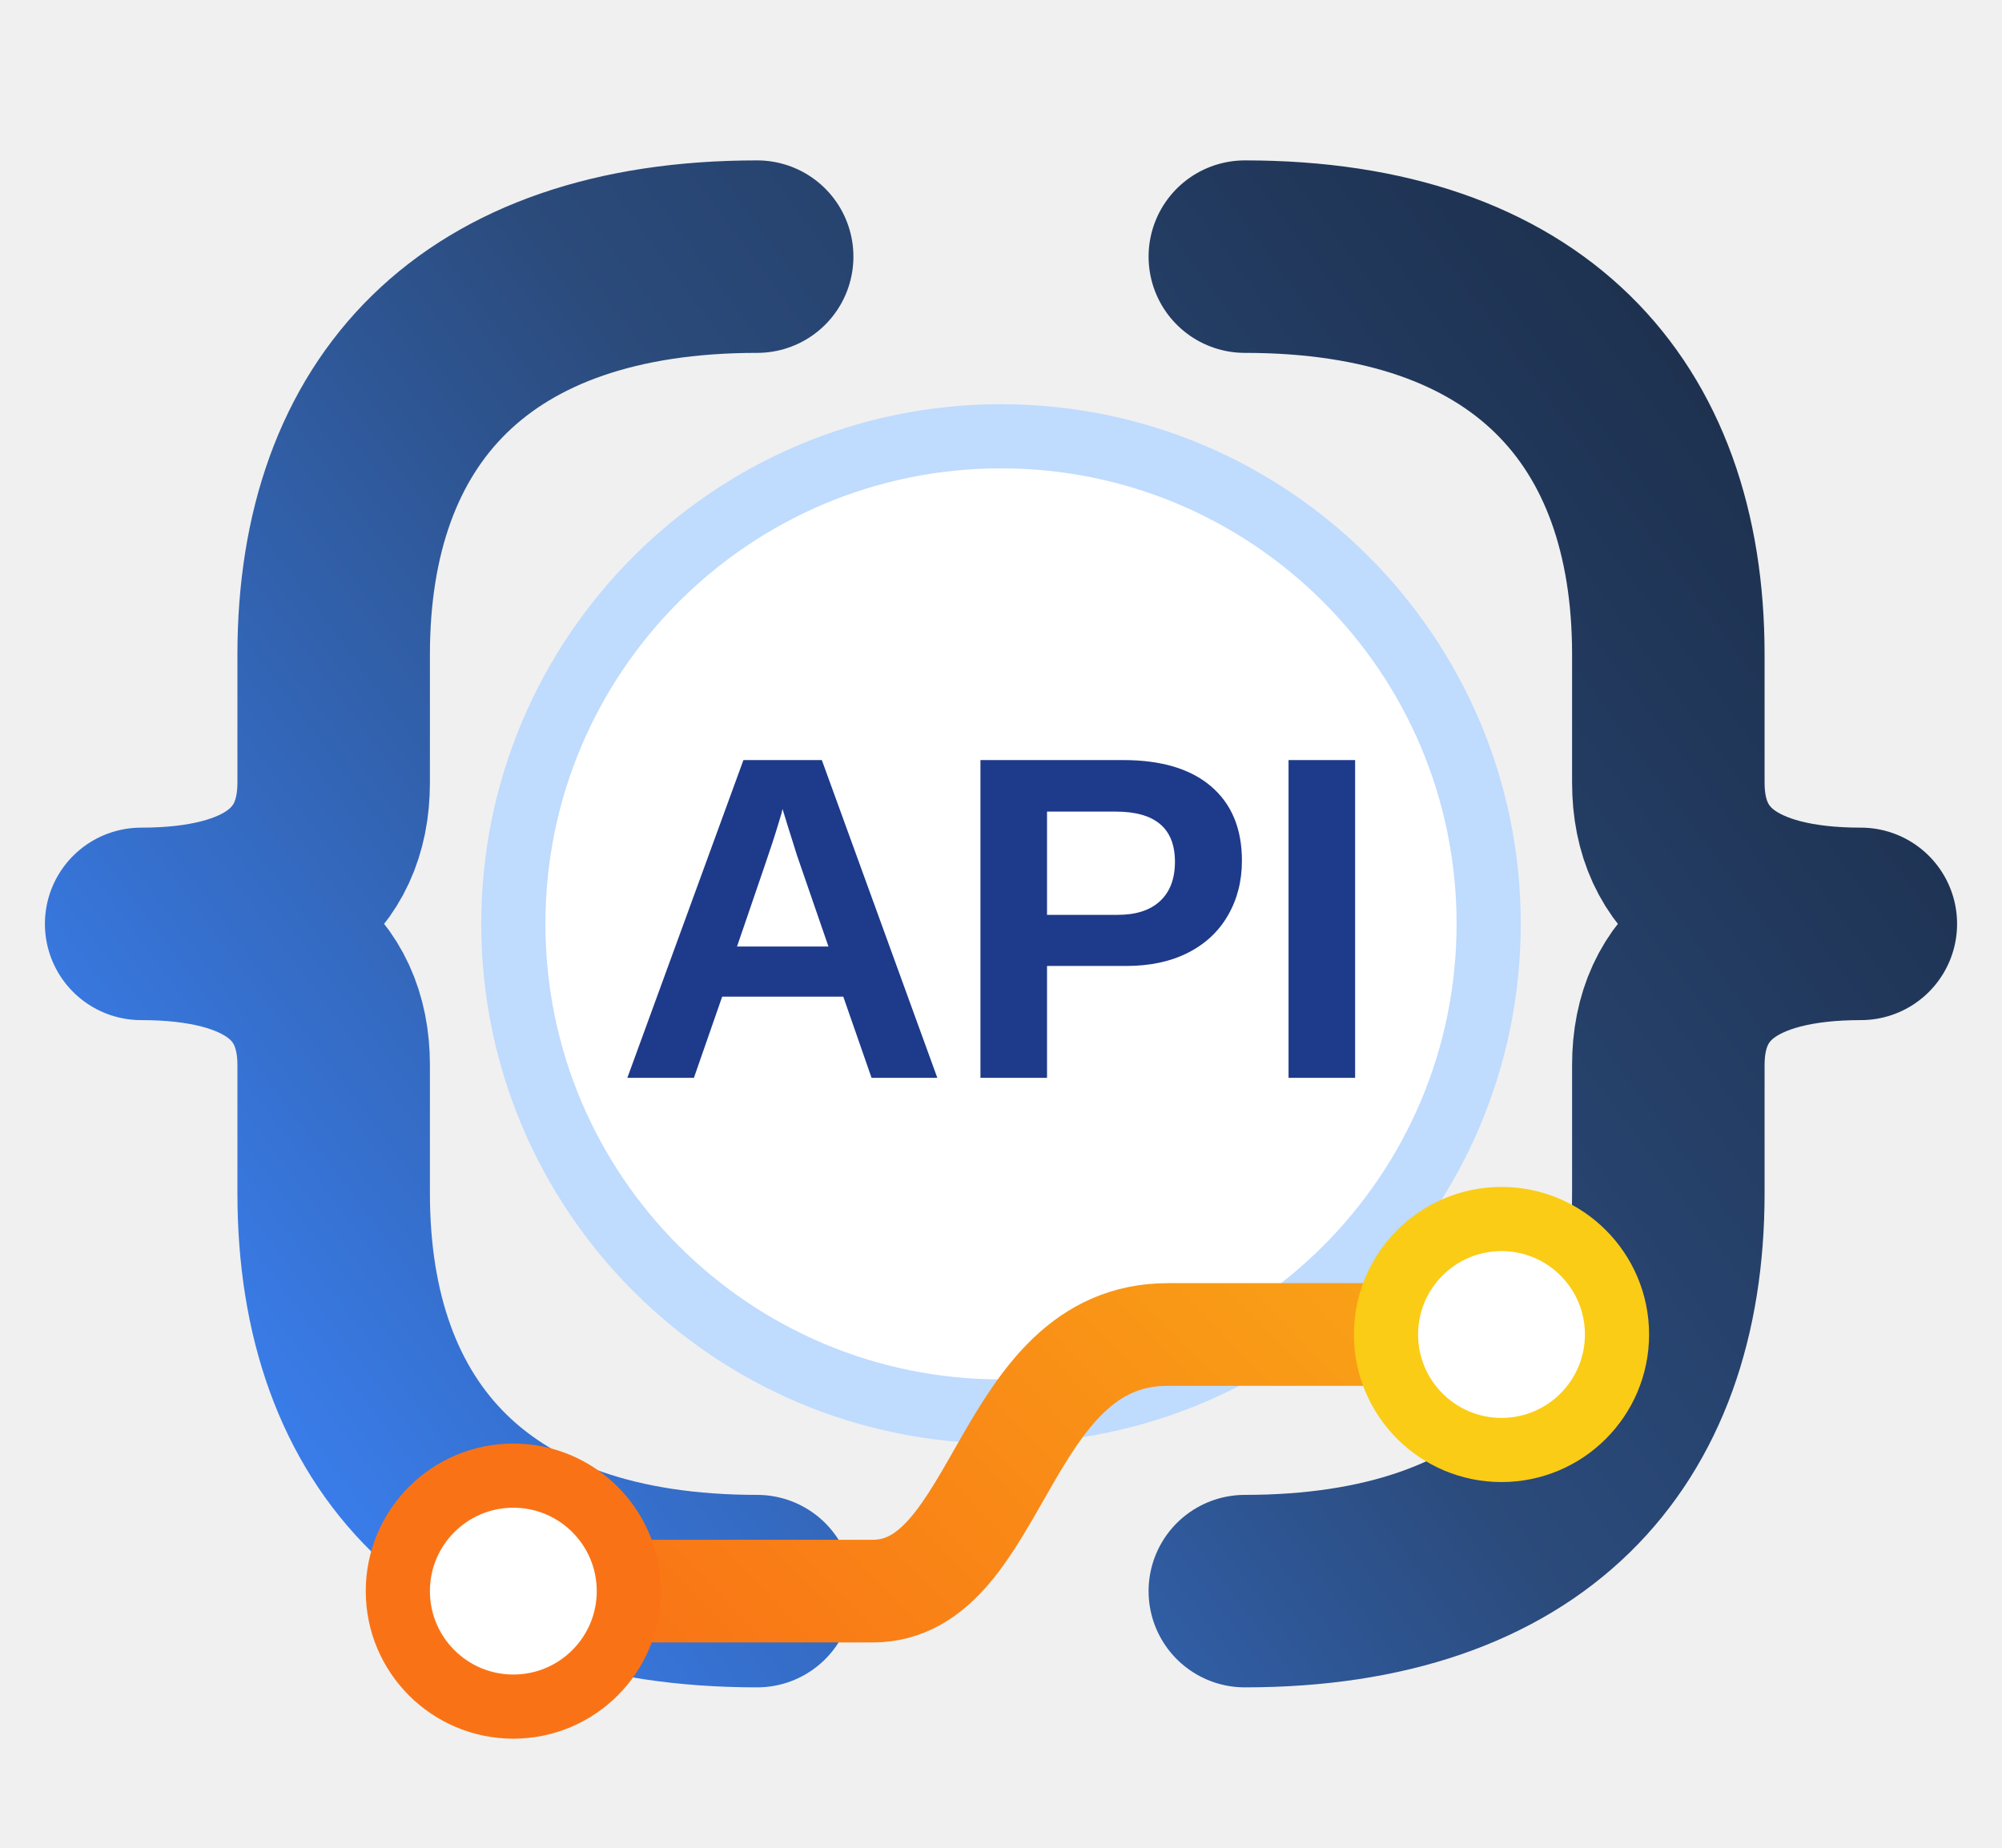
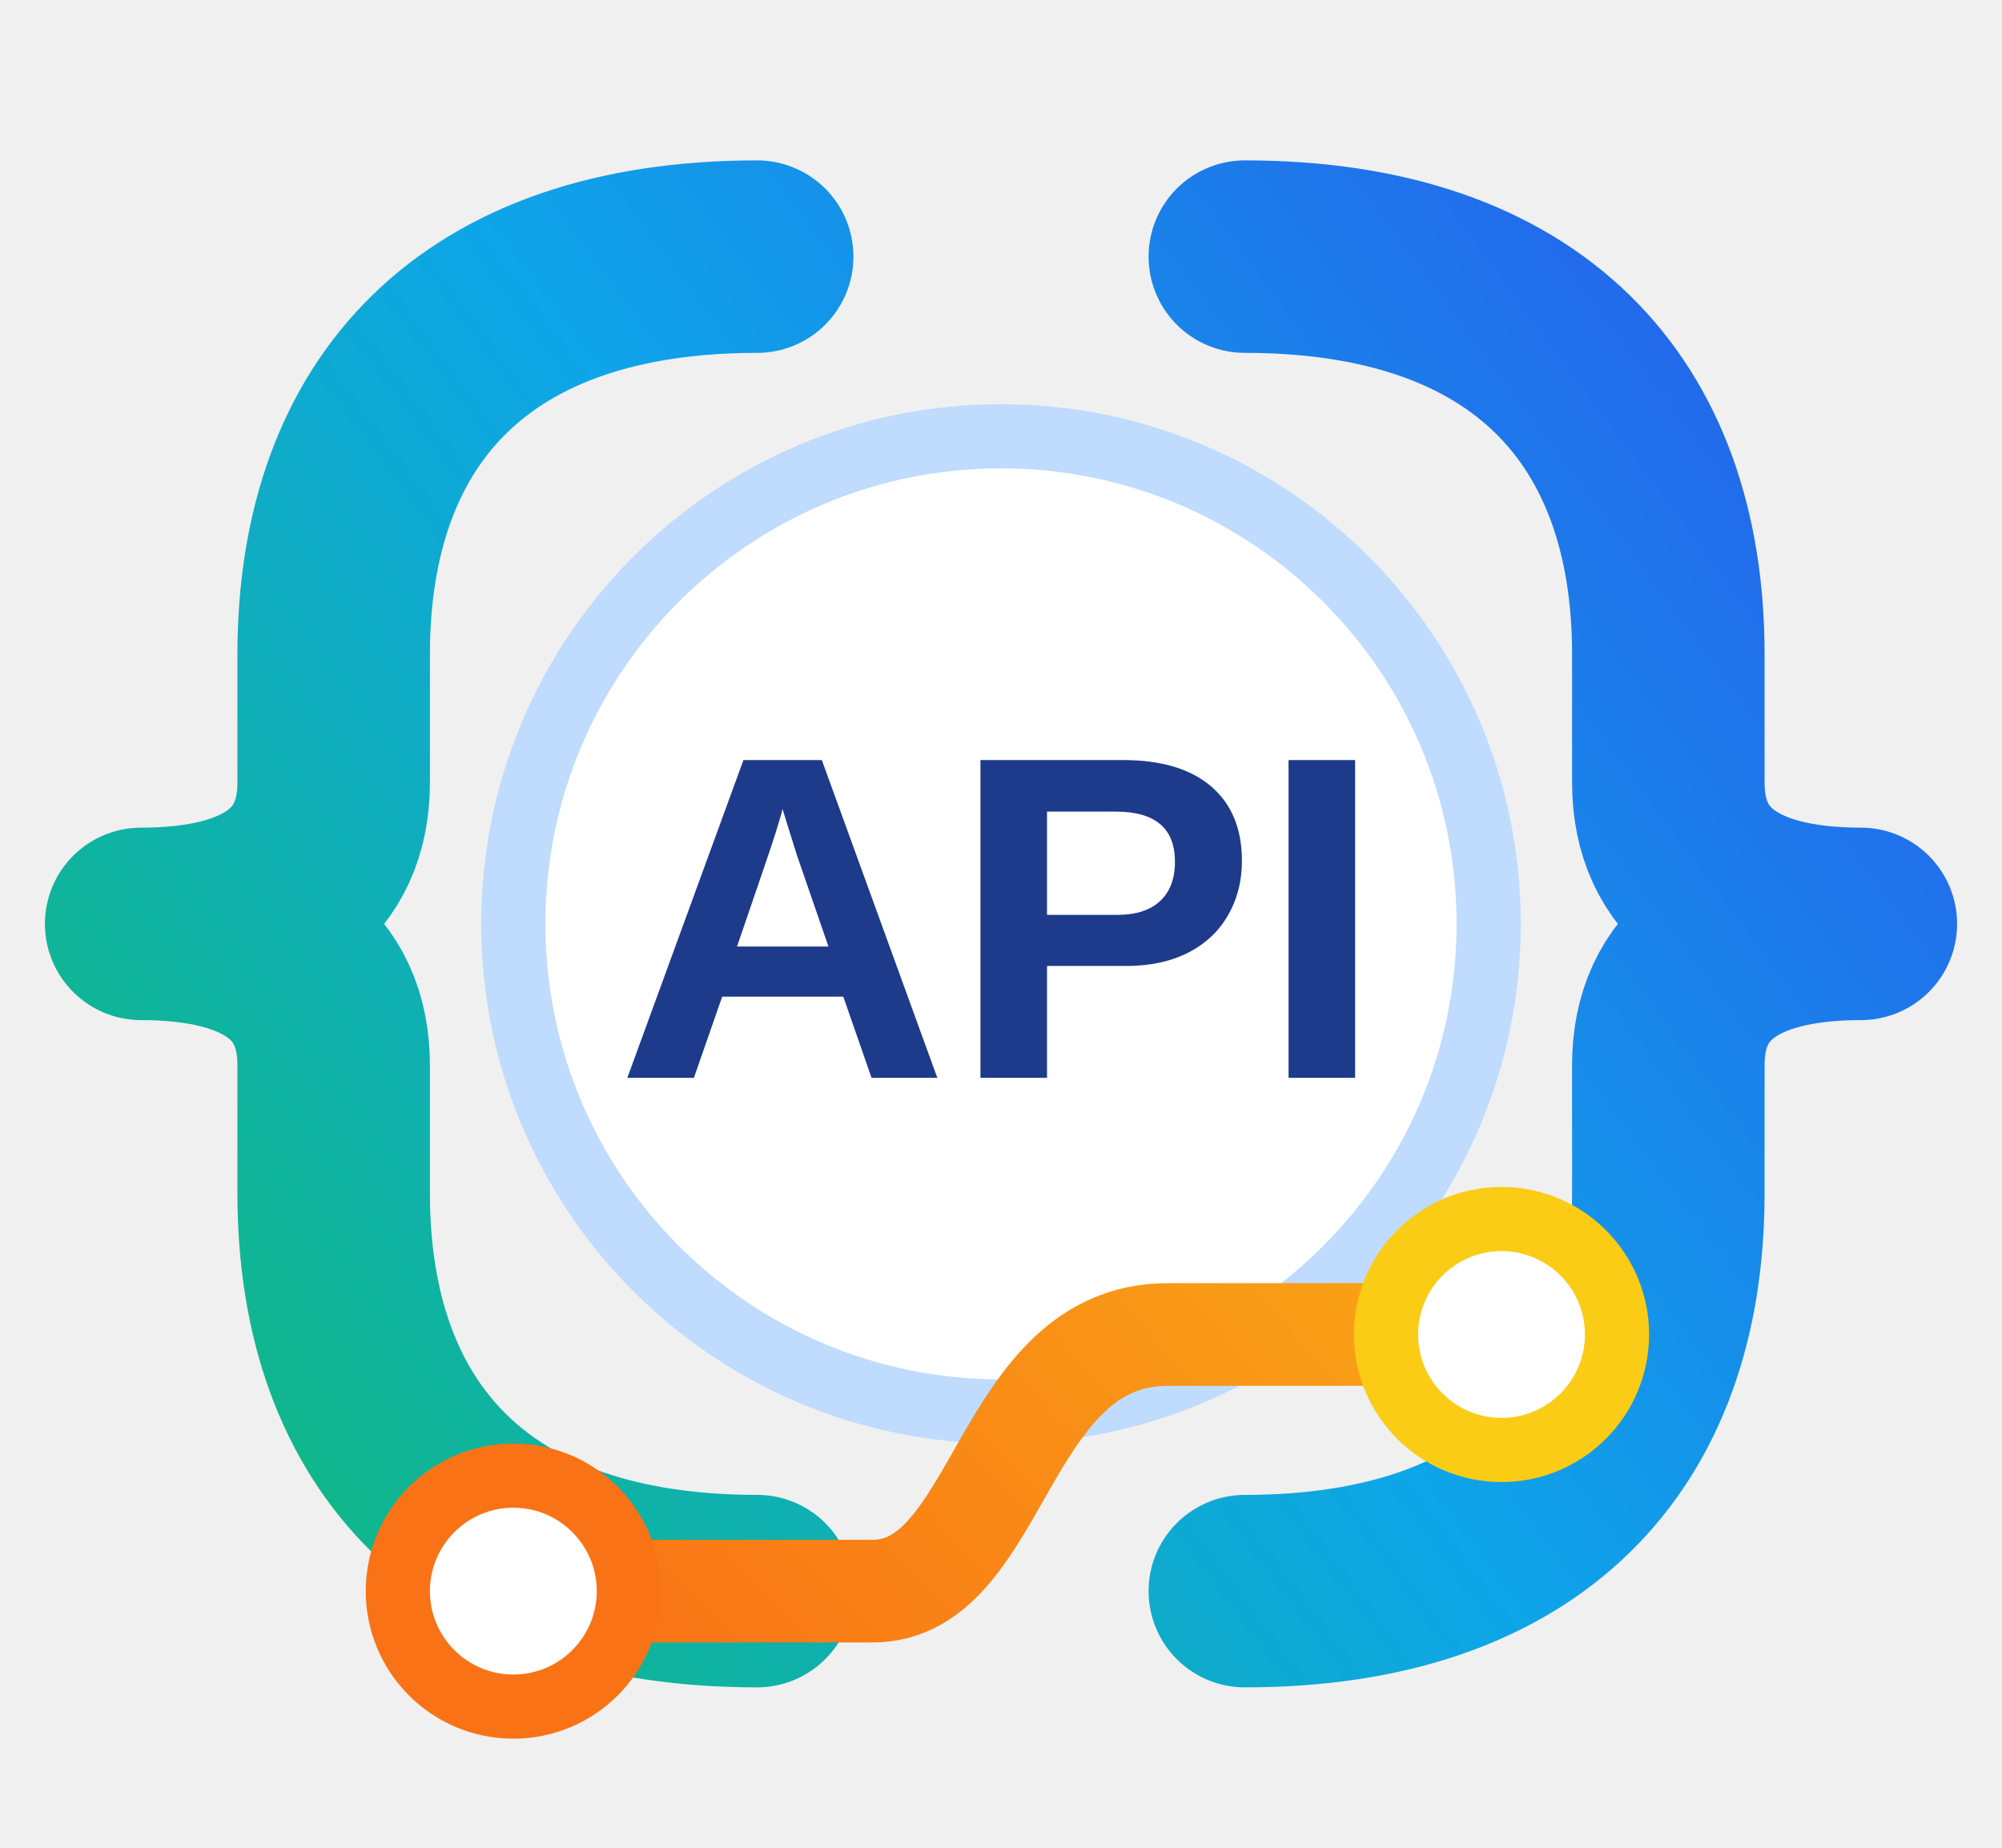
<svg xmlns="http://www.w3.org/2000/svg" viewBox="2 8 156 144" fill="none">
  <defs>
    <linearGradient id="aiMain" x1="18" y1="126" x2="142" y2="34" gradientUnits="userSpaceOnUse">
-       <stop stop-color="#3b82f6" />
-       <stop offset="0.52" stop-color="#2b4b7c" />
-       <stop offset="1" stop-color="#1c2e4a" />
+       <stop stop-color="#10b981" />
+       <stop offset="0.5" stop-color="#0ea5e9" />
+       <stop offset="1" stop-color="#2563eb" />
    </linearGradient>
    <linearGradient id="aiWarm" x1="36" y1="122" x2="124" y2="38" gradientUnits="userSpaceOnUse">
      <stop stop-color="#f97316" />
      <stop offset="1" stop-color="#facc15" />
    </linearGradient>
  </defs>
  <path d="M61 28c-22 0-33 12-33 31v10c0 7-5 11-15 11 10 0 15 4 15 11v10c0 19 11 31 33 31" stroke="url(#aiMain)" stroke-width="15" stroke-linecap="round" stroke-linejoin="round" />
  <path d="M99 28c22 0 33 12 33 31v10c0 7 5 11 15 11-10 0-15 4-15 11v10c0 19-11 31-33 31" stroke="url(#aiMain)" stroke-width="15" stroke-linecap="round" stroke-linejoin="round" />
  <circle cx="80" cy="80" r="38" fill="#ffffff" stroke="#bfdbfe" stroke-width="5" />
  <text x="80" y="92" text-anchor="middle" font-family="Segoe UI, Arial, sans-serif" font-size="36" font-weight="900" fill="#1e3a8a">API</text>
  <path d="M42 132h28c10 0 10-20 23-20h26" stroke="url(#aiWarm)" stroke-width="8" stroke-linecap="round" />
  <circle cx="42" cy="132" r="9" fill="#ffffff" stroke="#f97316" stroke-width="5" />
  <circle cx="119" cy="112" r="9" fill="#ffffff" stroke="#facc15" stroke-width="5" />
</svg>
